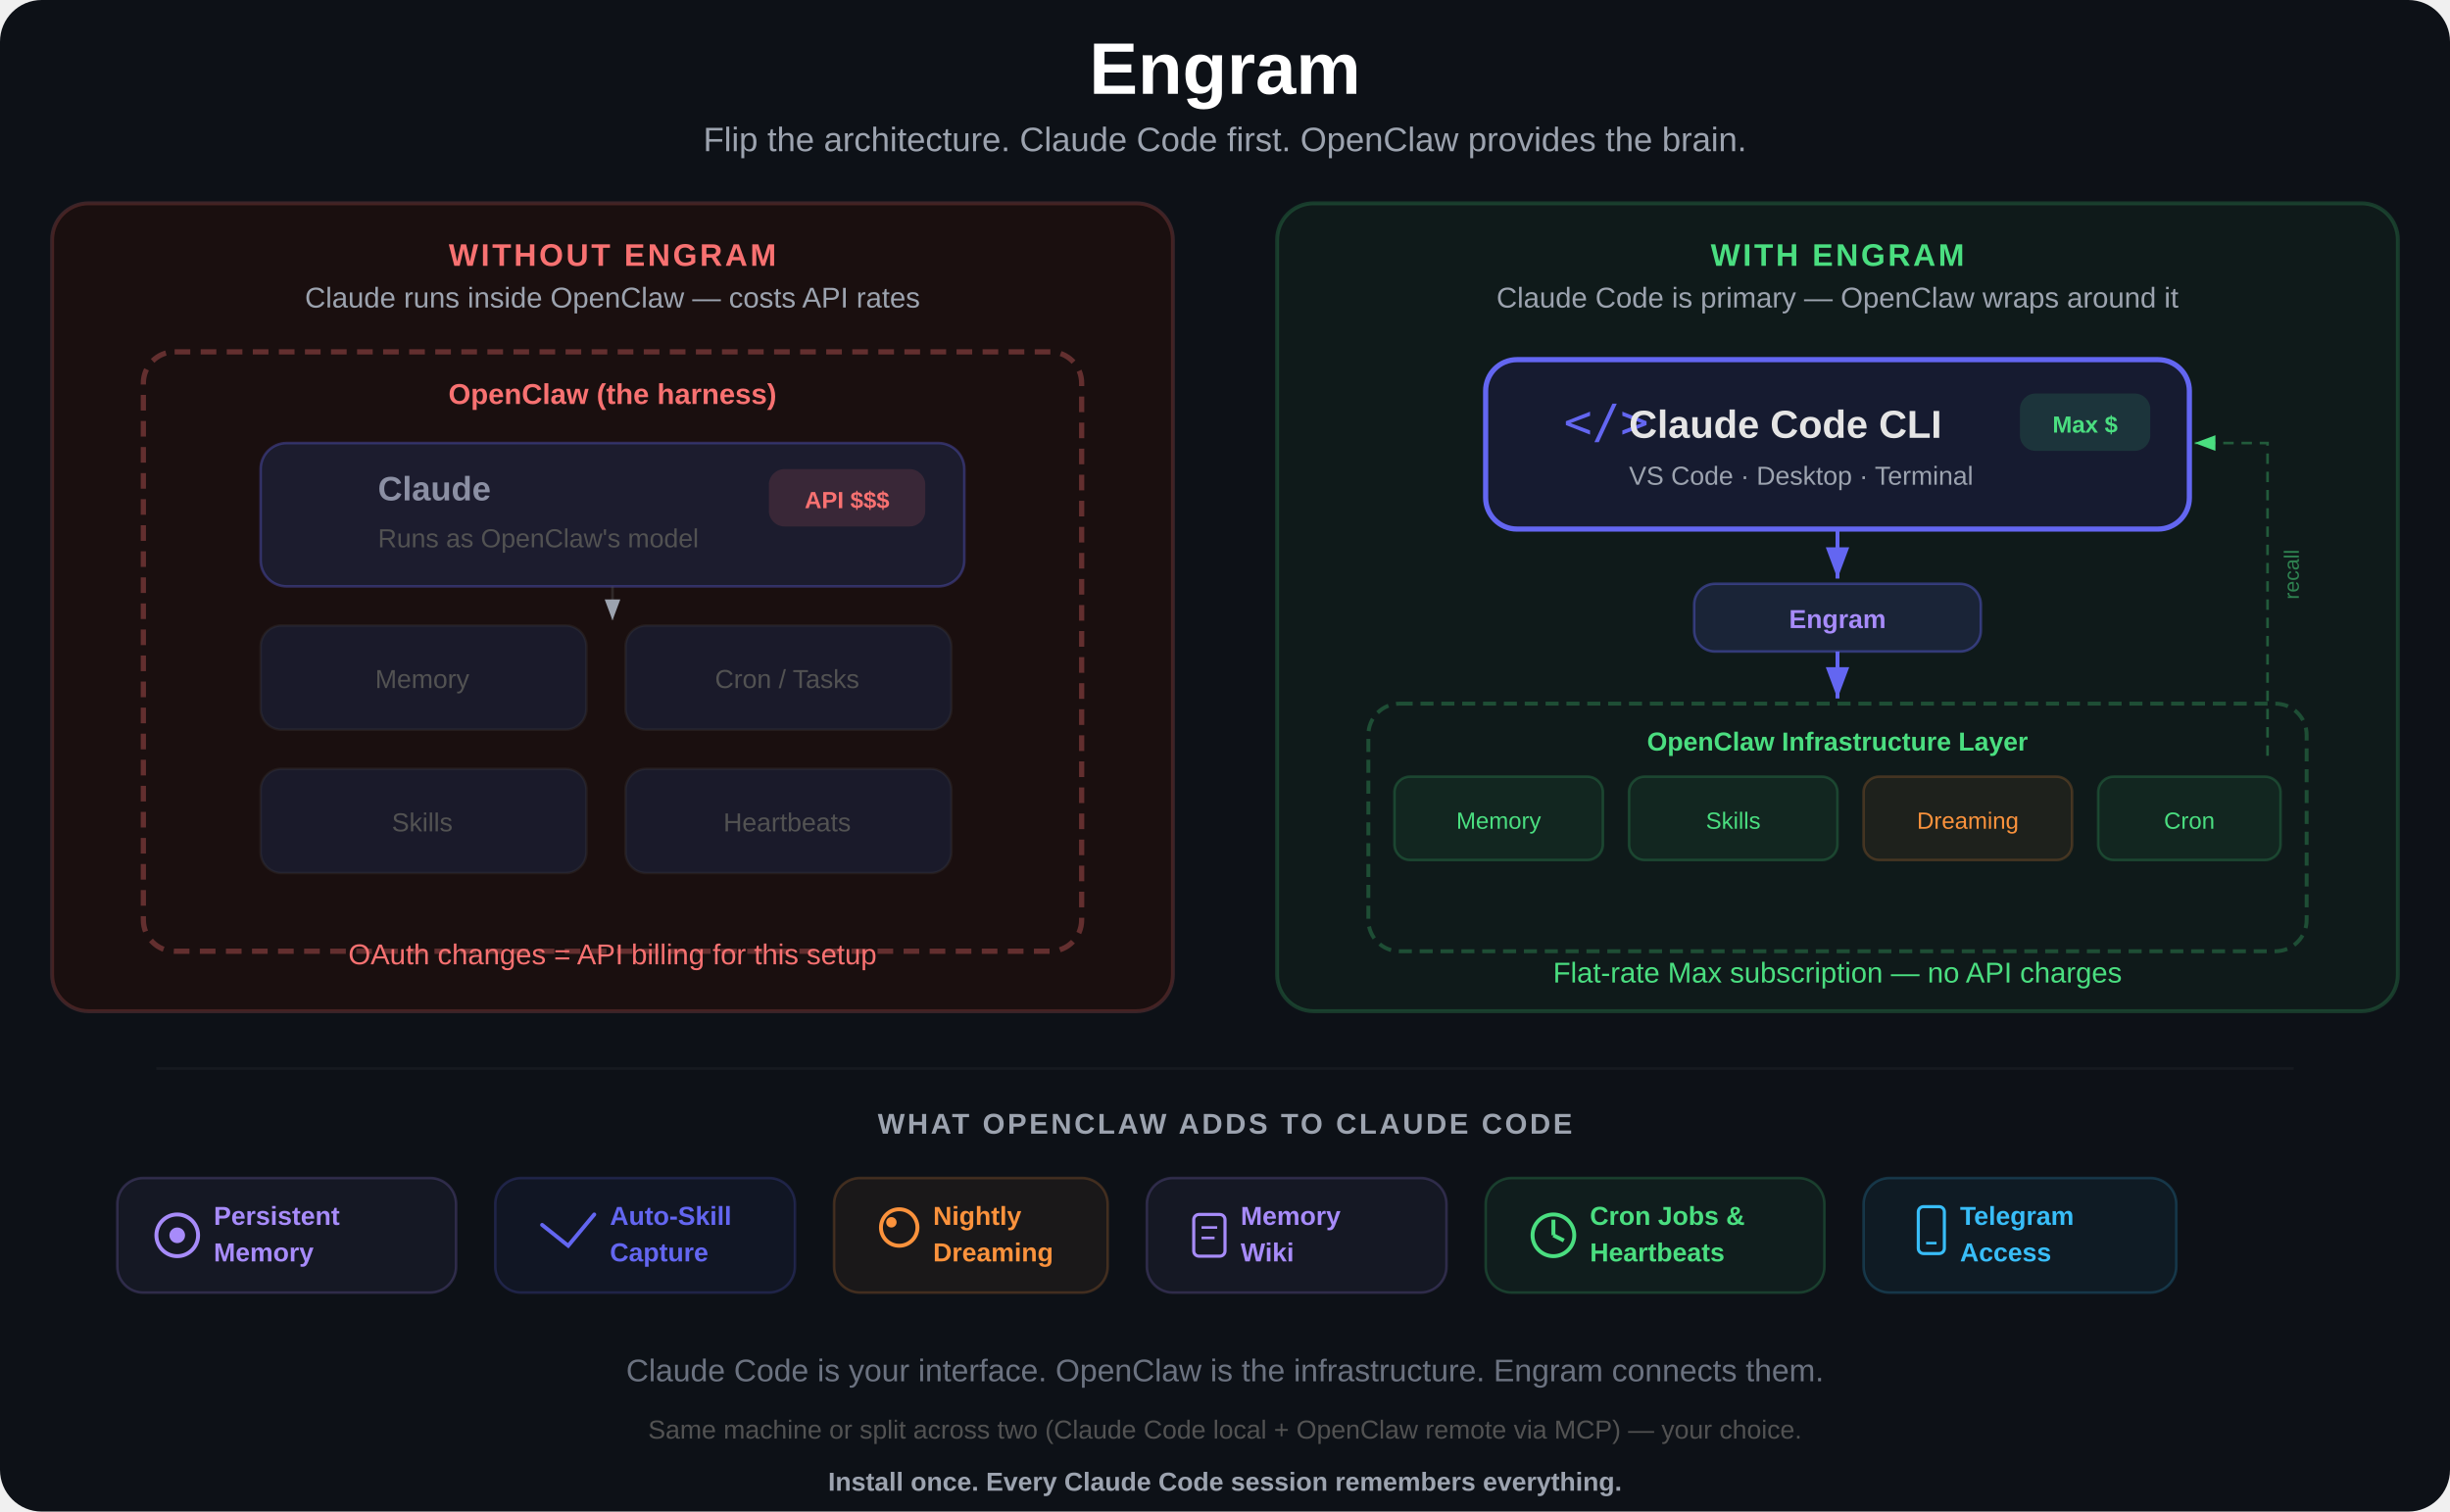
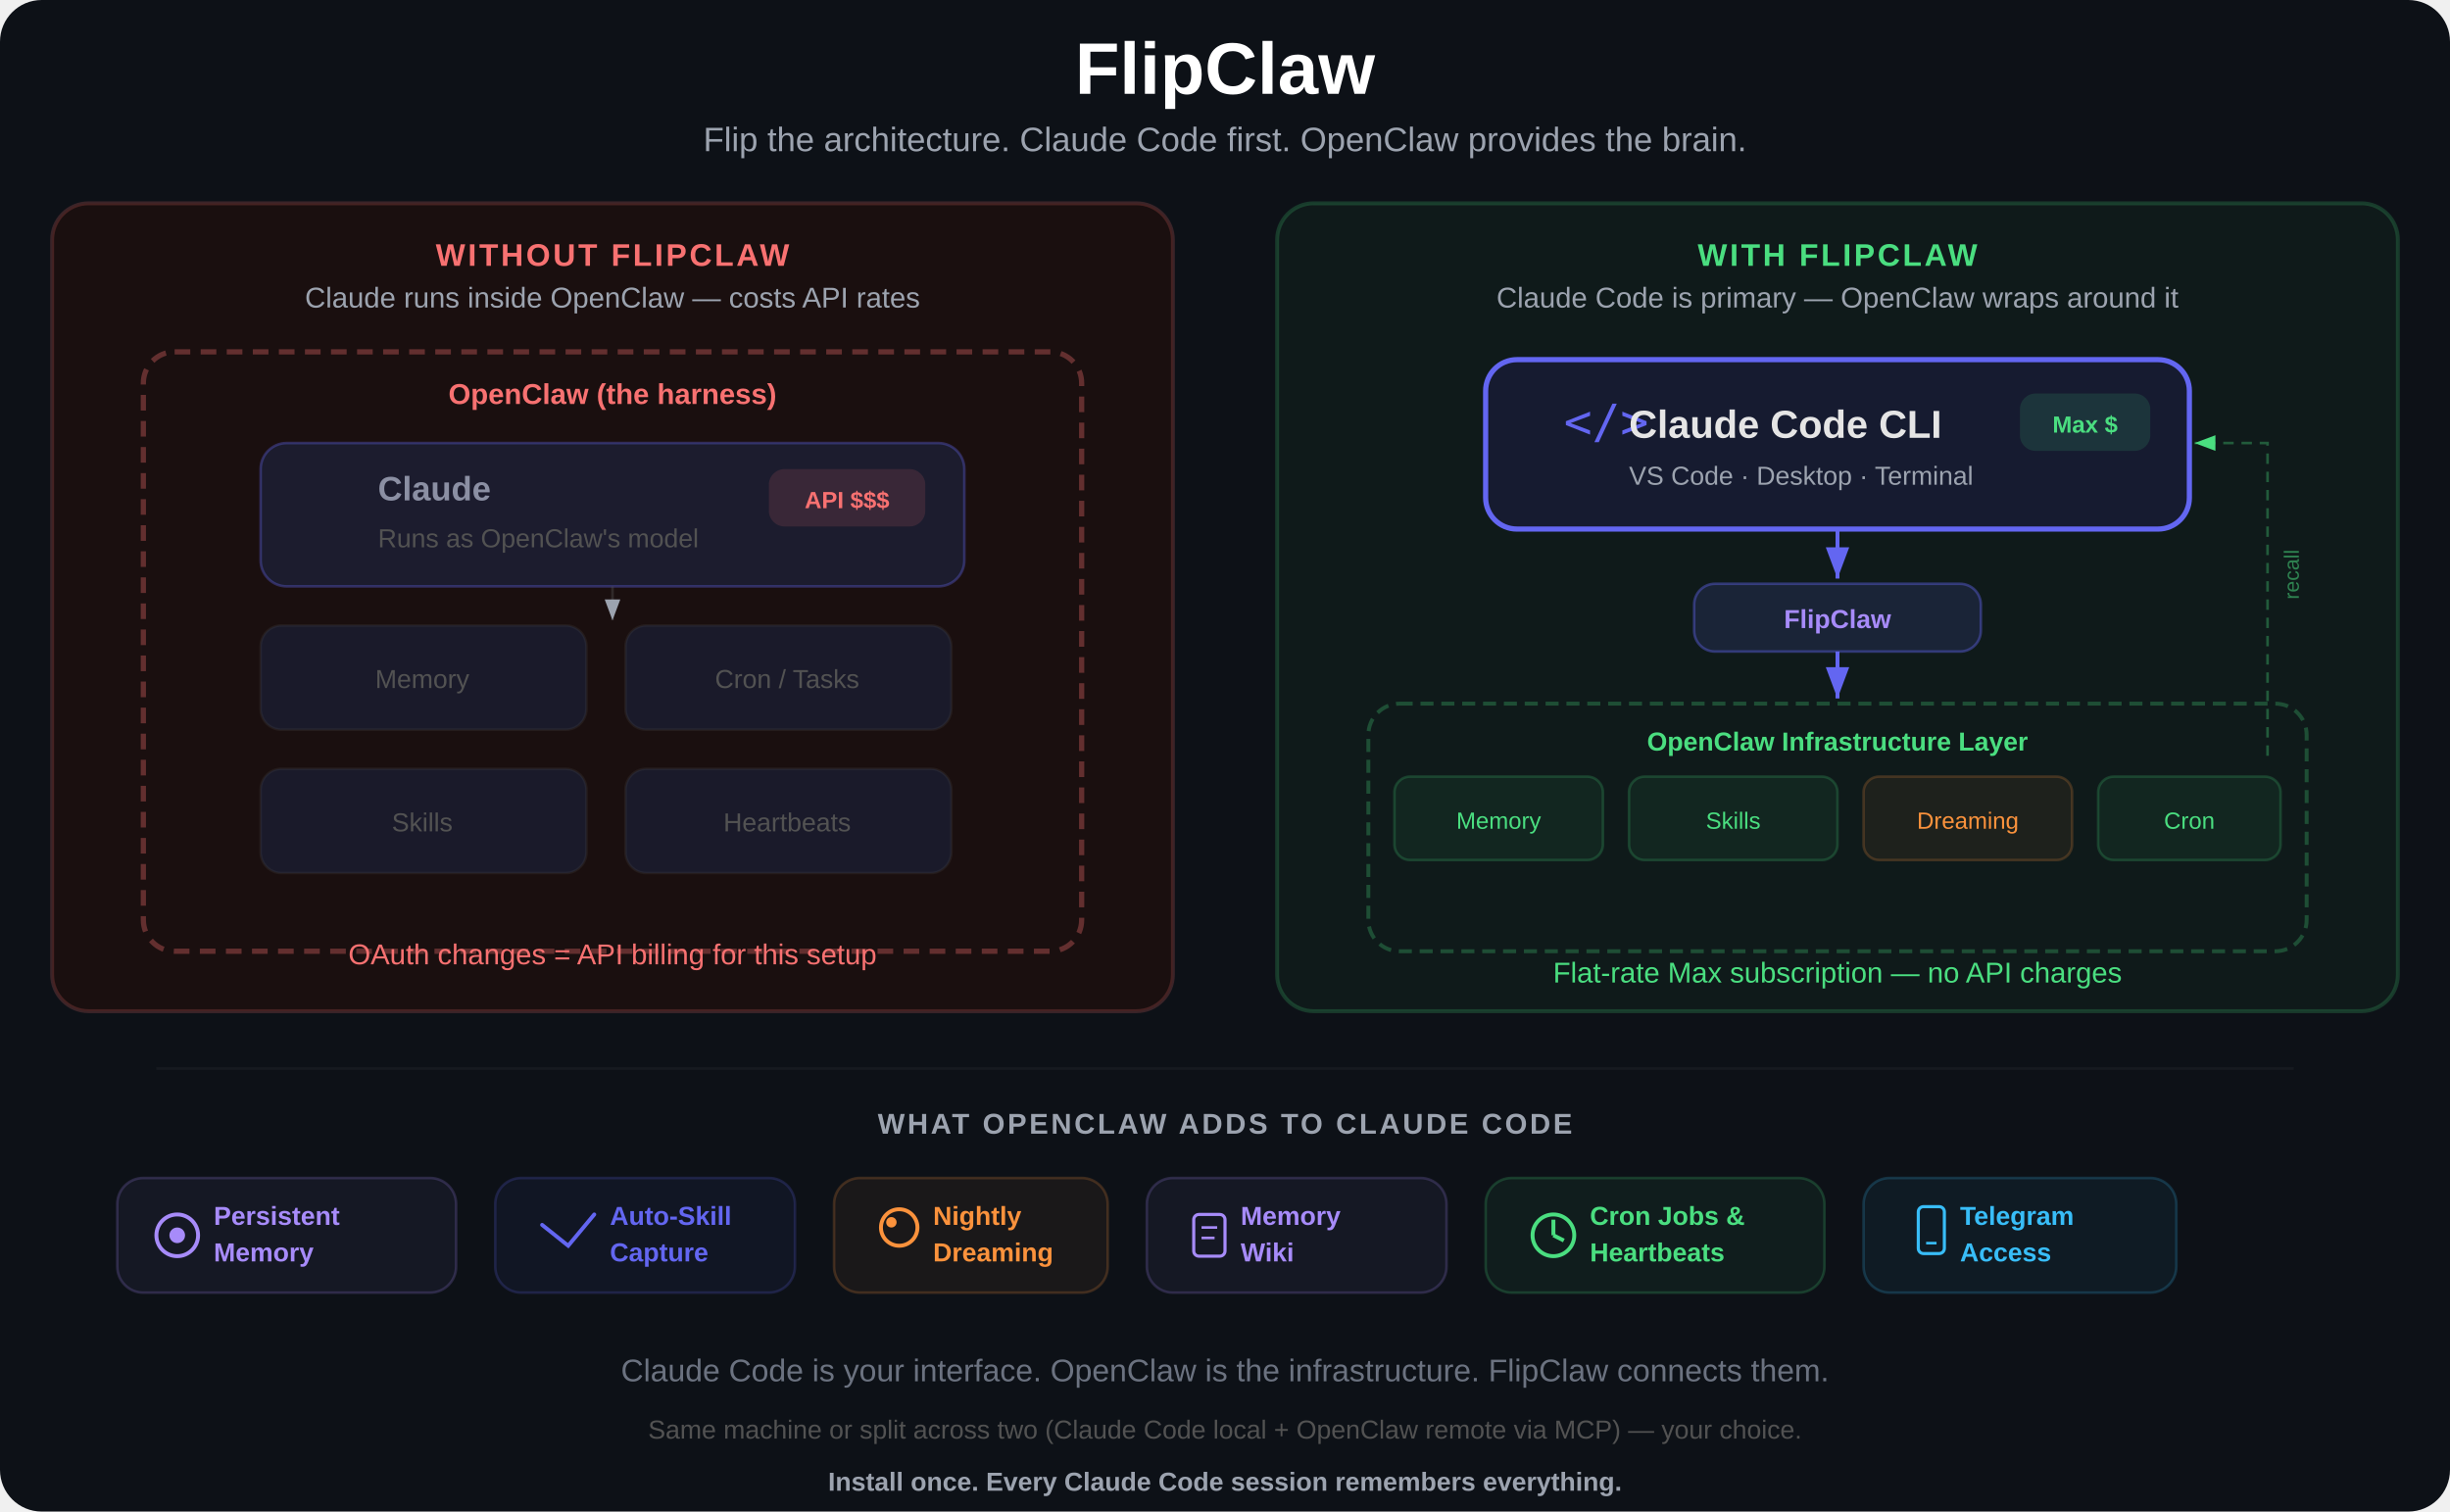
<svg xmlns="http://www.w3.org/2000/svg" viewBox="0 0 940 580" width="940" height="580">
  <defs>
    <marker id="arr-w" markerWidth="8" markerHeight="6" refX="8" refY="3" orient="auto">
      <path d="M0,0 L8,3 L0,6" fill="#9ca3af" />
    </marker>
    <marker id="arr-g" markerWidth="8" markerHeight="6" refX="8" refY="3" orient="auto">
      <path d="M0,0 L8,3 L0,6" fill="#4ade80" />
    </marker>
    <marker id="arr-a" markerWidth="8" markerHeight="6" refX="8" refY="3" orient="auto">
      <path d="M0,0 L8,3 L0,6" fill="#6366f1" />
    </marker>
  </defs>
  <rect width="940" height="580" rx="16" fill="#0d1117" />
-   <text x="470" y="36" text-anchor="middle" font-family="Arial,sans-serif" font-size="28" font-weight="700" fill="#ffffff">Engram</text>
+   <text x="470" y="36" text-anchor="middle" font-family="Arial,sans-serif" font-size="28" font-weight="700" fill="#ffffff">FlipClaw</text>
  <text x="470" y="58" text-anchor="middle" font-family="Arial,sans-serif" font-size="13" fill="#9ca3af">Flip the architecture. Claude Code first. OpenClaw provides the brain.</text>
  <rect x="20" y="78" width="430" height="310" rx="14" fill="#1a0f0f" stroke="#f8717133" stroke-width="1.5" />
-   <text x="235" y="102" text-anchor="middle" font-family="Arial,sans-serif" font-size="12" font-weight="600" fill="#f87171" letter-spacing="1">WITHOUT ENGRAM</text>
+   <text x="235" y="102" text-anchor="middle" font-family="Arial,sans-serif" font-size="12" font-weight="600" fill="#f87171" letter-spacing="1">WITHOUT FLIPCLAW</text>
  <text x="235" y="118" text-anchor="middle" font-family="Arial,sans-serif" font-size="11" fill="#9ca3af">Claude runs inside OpenClaw — costs API rates</text>
  <rect x="55" y="135" width="360" height="230" rx="12" fill="none" stroke="#f8717155" stroke-width="2" stroke-dasharray="6,4" />
  <text x="235" y="155" text-anchor="middle" font-family="Arial,sans-serif" font-size="11" font-weight="600" fill="#f87171">OpenClaw (the harness)</text>
  <rect x="100" y="170" width="270" height="55" rx="10" fill="#1c1c2e" stroke="#6366f155" stroke-width="1" />
  <text x="145" y="192" font-family="Arial,sans-serif" font-size="13" font-weight="600" fill="#8b8fa3">Claude</text>
  <text x="145" y="210" font-family="Arial,sans-serif" font-size="10" fill="#525252">Runs as OpenClaw's model</text>
  <rect x="295" y="180" width="60" height="22" rx="6" fill="#f8717122" />
  <text x="325" y="195" text-anchor="middle" font-family="Arial,sans-serif" font-size="9" font-weight="600" fill="#f87171">API $$$</text>
  <rect x="100" y="240" width="125" height="40" rx="8" fill="#1a1a2a" stroke="#52525233" stroke-width="1" />
  <text x="162" y="264" text-anchor="middle" font-family="Arial,sans-serif" font-size="10" fill="#525252">Memory</text>
  <rect x="240" y="240" width="125" height="40" rx="8" fill="#1a1a2a" stroke="#52525233" stroke-width="1" />
  <text x="302" y="264" text-anchor="middle" font-family="Arial,sans-serif" font-size="10" fill="#525252">Cron / Tasks</text>
  <rect x="100" y="295" width="125" height="40" rx="8" fill="#1a1a2a" stroke="#52525233" stroke-width="1" />
  <text x="162" y="319" text-anchor="middle" font-family="Arial,sans-serif" font-size="10" fill="#525252">Skills</text>
  <rect x="240" y="295" width="125" height="40" rx="8" fill="#1a1a2a" stroke="#52525233" stroke-width="1" />
  <text x="302" y="319" text-anchor="middle" font-family="Arial,sans-serif" font-size="10" fill="#525252">Heartbeats</text>
  <line x1="235" y1="225" x2="235" y2="238" stroke="#52525266" stroke-width="1" marker-end="url(#arr-w)" />
  <text x="235" y="370" text-anchor="middle" font-family="Arial,sans-serif" font-size="11" fill="#f87171">OAuth changes = API billing for this setup</text>
  <rect x="490" y="78" width="430" height="310" rx="14" fill="#0f1a1a" stroke="#4ade8033" stroke-width="1.5" />
-   <text x="705" y="102" text-anchor="middle" font-family="Arial,sans-serif" font-size="12" font-weight="600" fill="#4ade80" letter-spacing="1">WITH ENGRAM</text>
+   <text x="705" y="102" text-anchor="middle" font-family="Arial,sans-serif" font-size="12" font-weight="600" fill="#4ade80" letter-spacing="1">WITH FLIPCLAW</text>
  <text x="705" y="118" text-anchor="middle" font-family="Arial,sans-serif" font-size="11" fill="#9ca3af">Claude Code is primary — OpenClaw wraps around it</text>
  <rect x="570" y="138" width="270" height="65" rx="12" fill="#161b30" stroke="#6366f1" stroke-width="2" />
  <text x="600" y="168" font-family="monospace" font-size="18" fill="#6366f1">&lt;/&gt;</text>
  <text x="625" y="168" font-family="Arial,sans-serif" font-size="15" font-weight="700" fill="#e5e5e5">Claude Code CLI</text>
  <text x="625" y="186" font-family="Arial,sans-serif" font-size="10" fill="#9ca3af">VS Code · Desktop · Terminal</text>
  <rect x="775" y="151" width="50" height="22" rx="6" fill="#4ade8022" />
  <text x="800" y="166" text-anchor="middle" font-family="Arial,sans-serif" font-size="9" font-weight="600" fill="#4ade80">Max $</text>
  <line x1="705" y1="203" x2="705" y2="222" stroke="#6366f1" stroke-width="1.5" marker-end="url(#arr-a)" />
  <rect x="650" y="224" width="110" height="26" rx="8" fill="#6366f122" stroke="#6366f166" stroke-width="1" />
-   <text x="705" y="241" text-anchor="middle" font-family="Arial,sans-serif" font-size="10" font-weight="600" fill="#a78bfa">Engram</text>
+   <text x="705" y="241" text-anchor="middle" font-family="Arial,sans-serif" font-size="10" font-weight="600" fill="#a78bfa">FlipClaw</text>
  <line x1="705" y1="250" x2="705" y2="268" stroke="#6366f1" stroke-width="1.5" marker-end="url(#arr-a)" />
  <rect x="525" y="270" width="360" height="95" rx="12" fill="none" stroke="#4ade8044" stroke-width="1.5" stroke-dasharray="5,3" />
  <text x="705" y="288" text-anchor="middle" font-family="Arial,sans-serif" font-size="10" font-weight="600" fill="#4ade80">OpenClaw Infrastructure Layer</text>
  <rect x="535" y="298" width="80" height="32" rx="6" fill="#4ade8011" stroke="#4ade8033" stroke-width="1" />
  <text x="575" y="318" text-anchor="middle" font-family="Arial,sans-serif" font-size="9" font-weight="500" fill="#4ade80">Memory</text>
  <rect x="625" y="298" width="80" height="32" rx="6" fill="#4ade8011" stroke="#4ade8033" stroke-width="1" />
  <text x="665" y="318" text-anchor="middle" font-family="Arial,sans-serif" font-size="9" font-weight="500" fill="#4ade80">Skills</text>
  <rect x="715" y="298" width="80" height="32" rx="6" fill="#fb923c11" stroke="#fb923c33" stroke-width="1" />
  <text x="755" y="318" text-anchor="middle" font-family="Arial,sans-serif" font-size="9" font-weight="500" fill="#fb923c">Dreaming</text>
  <rect x="805" y="298" width="70" height="32" rx="6" fill="#4ade8011" stroke="#4ade8033" stroke-width="1" />
  <text x="840" y="318" text-anchor="middle" font-family="Arial,sans-serif" font-size="9" font-weight="500" fill="#4ade80">Cron</text>
  <path d="M870,290 L870,170 L842,170" fill="none" stroke="#4ade8055" stroke-width="1" stroke-dasharray="4,3" marker-end="url(#arr-g)" />
  <text x="882" y="230" font-family="Arial,sans-serif" font-size="8" fill="#4ade8088" transform="rotate(-90,882,230)">recall</text>
  <text x="705" y="377" text-anchor="middle" font-family="Arial,sans-serif" font-size="11" fill="#4ade80">Flat-rate Max subscription — no API charges</text>
  <line x1="60" y1="410" x2="880" y2="410" stroke="#ffffff0a" stroke-width="1" />
  <text x="470" y="435" text-anchor="middle" font-family="Arial,sans-serif" font-size="11" font-weight="600" fill="#9ca3af" letter-spacing="1">WHAT OPENCLAW ADDS TO CLAUDE CODE</text>
  <rect x="45" y="452" width="130" height="44" rx="10" fill="#a78bfa0f" stroke="#a78bfa33" stroke-width="1" />
  <circle cx="68" cy="474" r="8" fill="none" stroke="#a78bfa" stroke-width="1.5" />
  <circle cx="68" cy="474" r="3" fill="#a78bfa" />
  <text x="82" y="470" font-family="Arial,sans-serif" font-size="10" font-weight="600" fill="#a78bfa">Persistent</text>
  <text x="82" y="484" font-family="Arial,sans-serif" font-size="10" font-weight="600" fill="#a78bfa">Memory</text>
  <rect x="190" y="452" width="115" height="44" rx="10" fill="#6366f10f" stroke="#6366f133" stroke-width="1" />
  <path d="M208,470 L218,478 L228,466" fill="none" stroke="#6366f1" stroke-width="1.5" stroke-linecap="round" />
  <text x="234" y="470" font-family="Arial,sans-serif" font-size="10" font-weight="600" fill="#6366f1">Auto-Skill</text>
  <text x="234" y="484" font-family="Arial,sans-serif" font-size="10" font-weight="600" fill="#6366f1">Capture</text>
  <rect x="320" y="452" width="105" height="44" rx="10" fill="#fb923c0f" stroke="#fb923c33" stroke-width="1" />
  <circle cx="345" cy="471" r="7" fill="none" stroke="#fb923c" stroke-width="1.5" />
  <circle cx="342" cy="469" r="2" fill="#fb923c" />
  <text x="358" y="470" font-family="Arial,sans-serif" font-size="10" font-weight="600" fill="#fb923c">Nightly</text>
  <text x="358" y="484" font-family="Arial,sans-serif" font-size="10" font-weight="600" fill="#fb923c">Dreaming</text>
  <rect x="440" y="452" width="115" height="44" rx="10" fill="#a78bfa0f" stroke="#a78bfa33" stroke-width="1" />
  <rect x="458" y="466" width="12" height="16" rx="2" fill="none" stroke="#a78bfa" stroke-width="1.2" />
  <line x1="461" y1="471" x2="467" y2="471" stroke="#a78bfa" stroke-width="1" />
  <line x1="461" y1="475" x2="466" y2="475" stroke="#a78bfa" stroke-width="1" />
  <text x="476" y="470" font-family="Arial,sans-serif" font-size="10" font-weight="600" fill="#a78bfa">Memory</text>
  <text x="476" y="484" font-family="Arial,sans-serif" font-size="10" font-weight="600" fill="#a78bfa">Wiki</text>
  <rect x="570" y="452" width="130" height="44" rx="10" fill="#4ade800f" stroke="#4ade8033" stroke-width="1" />
  <circle cx="596" cy="474" r="8" fill="none" stroke="#4ade80" stroke-width="1.5" />
  <line x1="596" y1="468" x2="596" y2="474" stroke="#4ade80" stroke-width="1.5" />
  <line x1="596" y1="474" x2="600" y2="476" stroke="#4ade80" stroke-width="1.5" />
  <text x="610" y="470" font-family="Arial,sans-serif" font-size="10" font-weight="600" fill="#4ade80">Cron Jobs &amp;</text>
  <text x="610" y="484" font-family="Arial,sans-serif" font-size="10" font-weight="600" fill="#4ade80">Heartbeats</text>
  <rect x="715" y="452" width="120" height="44" rx="10" fill="#38bdf80f" stroke="#38bdf833" stroke-width="1" />
  <rect x="736" y="463" width="10" height="18" rx="2" fill="none" stroke="#38bdf8" stroke-width="1.2" />
  <line x1="739" y1="477" x2="743" y2="477" stroke="#38bdf8" stroke-width="1" />
  <text x="752" y="470" font-family="Arial,sans-serif" font-size="10" font-weight="600" fill="#38bdf8">Telegram</text>
  <text x="752" y="484" font-family="Arial,sans-serif" font-size="10" font-weight="600" fill="#38bdf8">Access</text>
-   <text x="470" y="530" text-anchor="middle" font-family="Arial,sans-serif" font-size="12" fill="#6b7280">Claude Code is your interface. OpenClaw is the infrastructure. Engram connects them.</text>
+   <text x="470" y="530" text-anchor="middle" font-family="Arial,sans-serif" font-size="12" fill="#6b7280">Claude Code is your interface. OpenClaw is the infrastructure. FlipClaw connects them.</text>
  <text x="470" y="552" text-anchor="middle" font-family="Arial,sans-serif" font-size="10" fill="#525252">Same machine or split across two (Claude Code local + OpenClaw remote via MCP) — your choice.</text>
  <text x="470" y="572" text-anchor="middle" font-family="Arial,sans-serif" font-size="10" font-weight="600" fill="#9ca3af">Install once. Every Claude Code session remembers everything.</text>
</svg>
